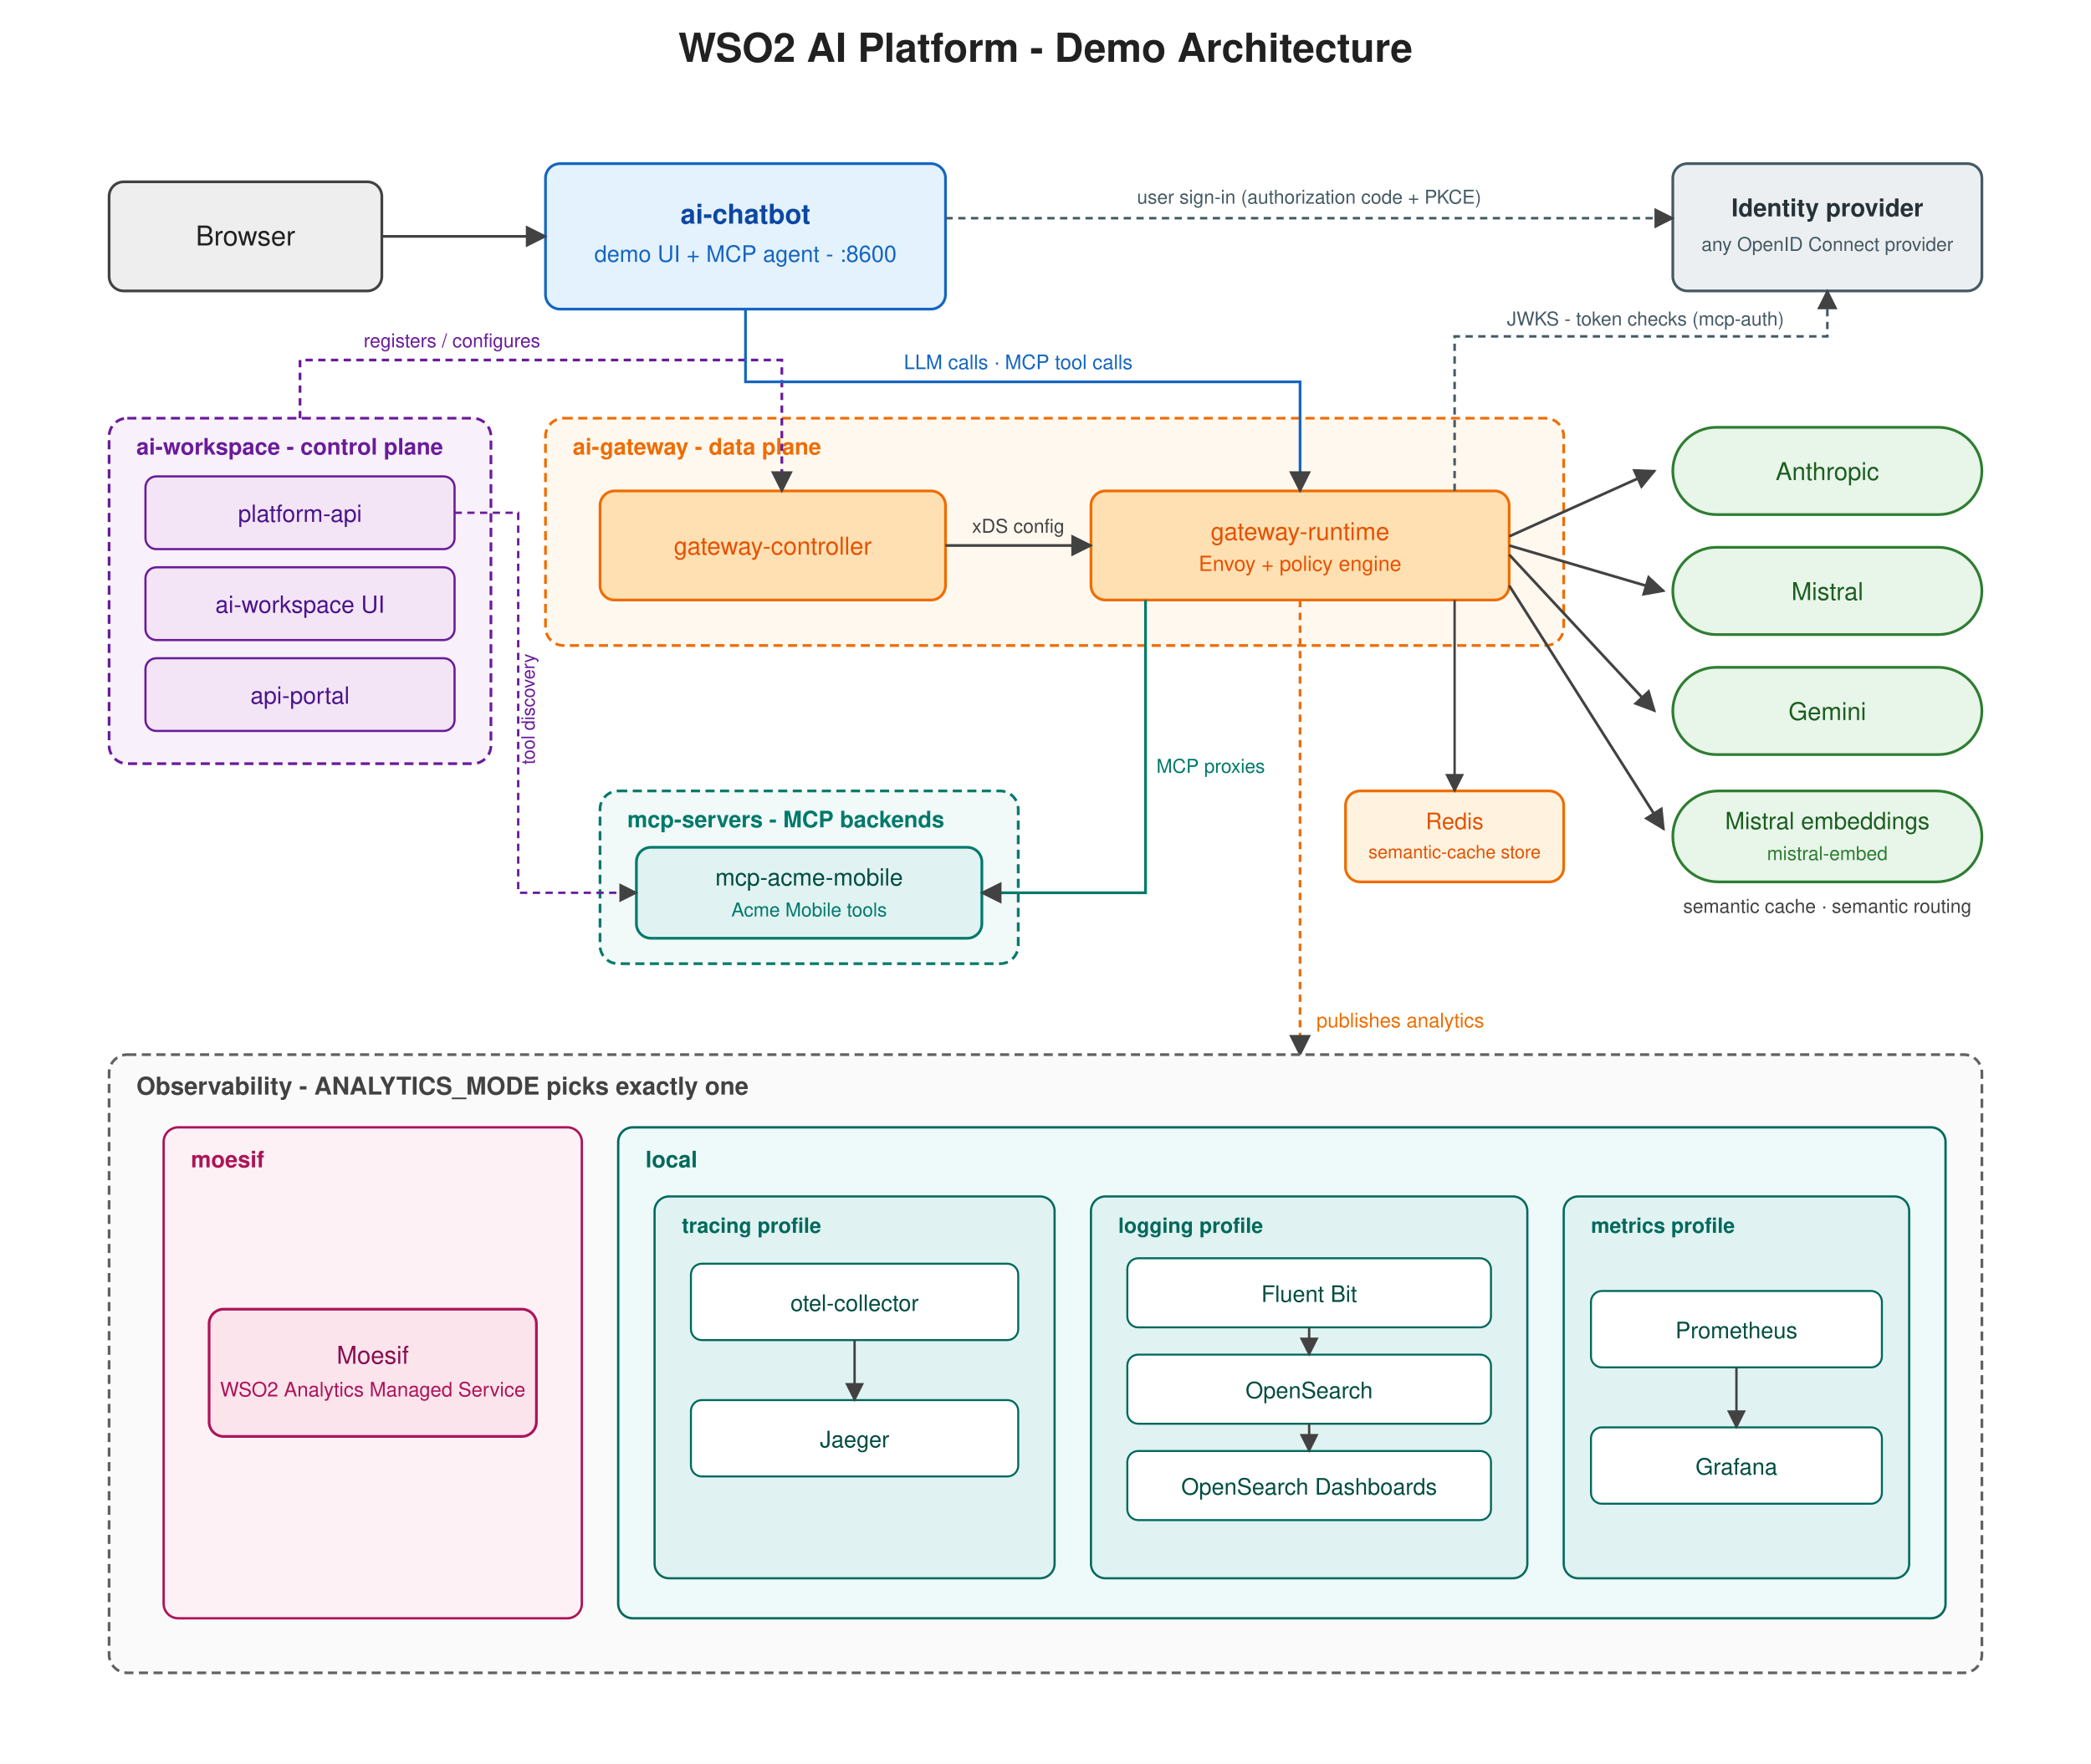
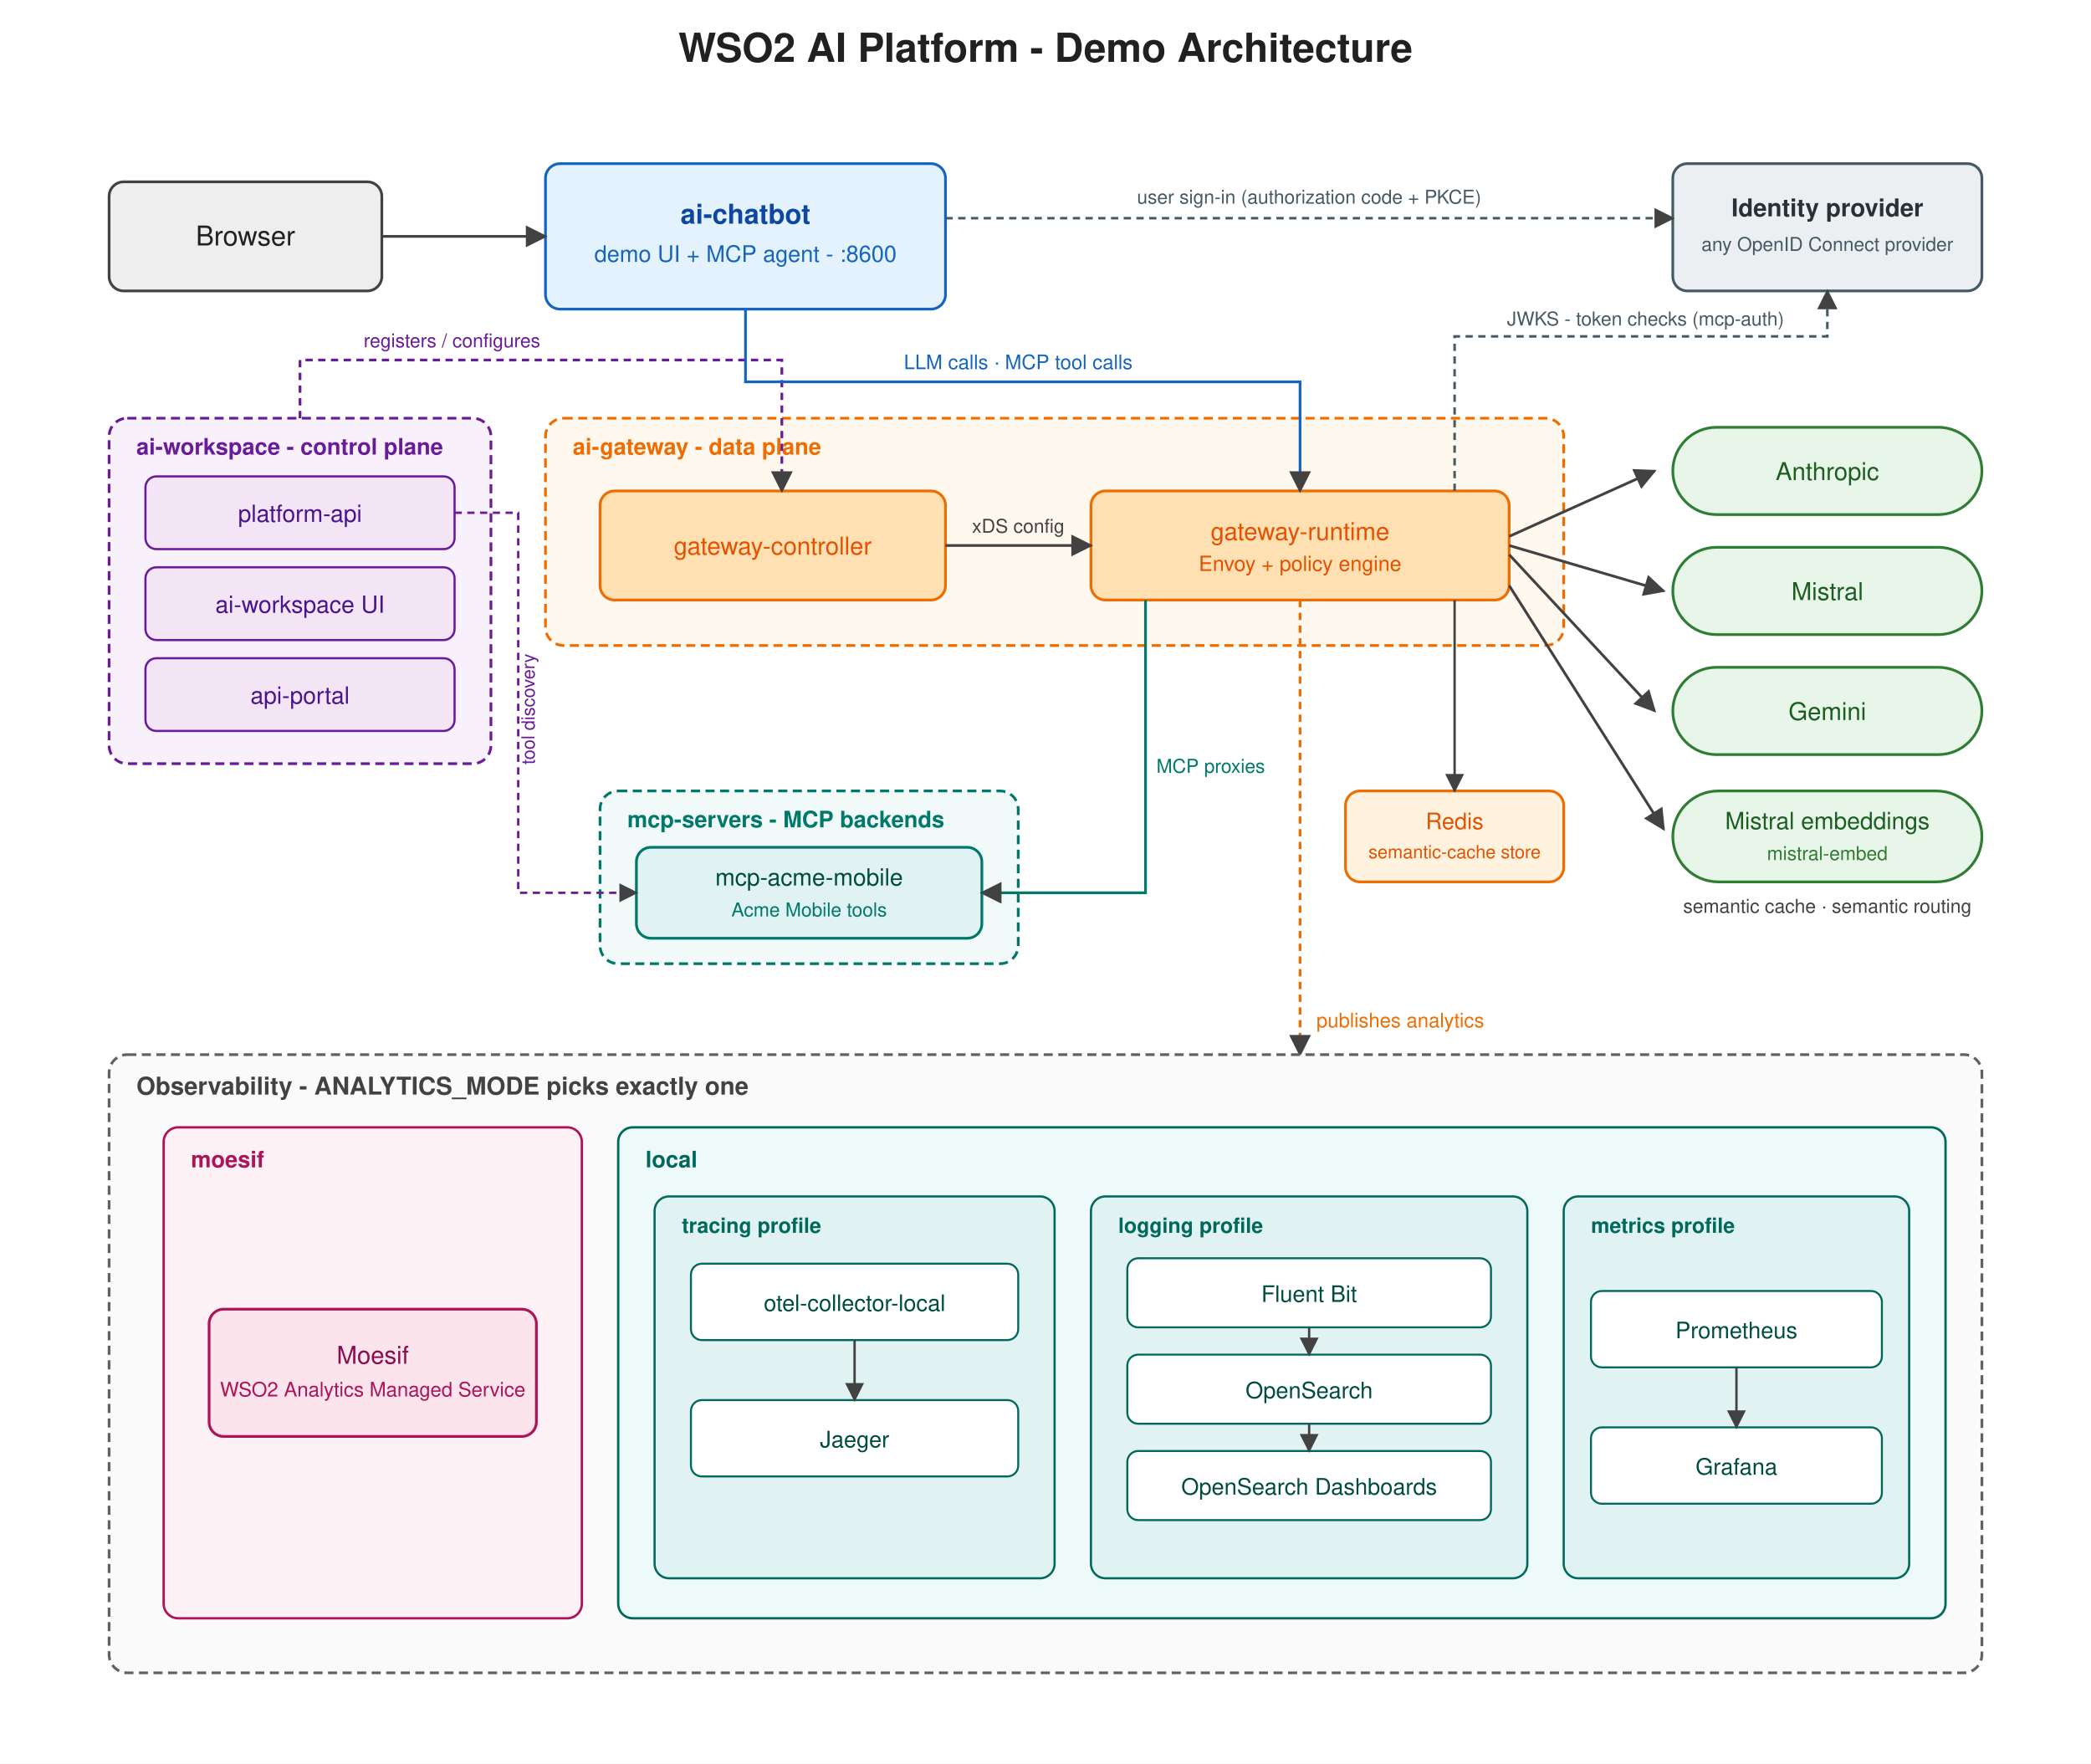
<svg xmlns="http://www.w3.org/2000/svg" viewBox="0 0 1150 970" font-family="Helvetica, Arial, sans-serif">
  <defs>
    <marker id="arrow" viewBox="0 0 10 10" refX="9" refY="5" markerWidth="8" markerHeight="8" orient="auto-start-reverse">
      <path d="M0,0 L10,5 L0,10 z" fill="#424242" />
    </marker>
  </defs>
  <rect x="0" y="0" width="1150" height="970" fill="#ffffff" />
  <text x="575" y="34" text-anchor="middle" font-size="22" font-weight="bold" fill="#212121">WSO2 AI Platform - Demo Architecture</text>
  <rect x="60" y="100" width="150" height="60" rx="8" fill="#eeeeee" stroke="#424242" stroke-width="1.5" />
  <text x="135" y="135" text-anchor="middle" font-size="15" fill="#212121">Browser</text>
  <rect x="300" y="90" width="220" height="80" rx="8" fill="#e3f2fd" stroke="#1565c0" stroke-width="1.5" />
  <text x="410" y="123" text-anchor="middle" font-size="15" font-weight="bold" fill="#0d47a1">ai-chatbot</text>
  <text x="410" y="144" text-anchor="middle" font-size="12.5" fill="#1565c0">demo UI + MCP agent - :8600</text>
  <path d="M210,130 L300,130" stroke="#424242" stroke-width="1.5" fill="none" marker-end="url(#arrow)" />
  <rect x="60" y="230" width="210" height="190" rx="10" fill="#f8f1fb" stroke="#6a1b9a" stroke-width="1.5" stroke-dasharray="5,3" />
  <text x="75" y="250" font-size="12.5" font-weight="bold" fill="#6a1b9a">ai-workspace - control plane</text>
  <rect x="80" y="262" width="170" height="40" rx="6" fill="#f3e5f5" stroke="#6a1b9a" stroke-width="1.2" />
  <text x="165" y="287" text-anchor="middle" font-size="13" fill="#4a148c">platform-api</text>
  <rect x="80" y="312" width="170" height="40" rx="6" fill="#f3e5f5" stroke="#6a1b9a" stroke-width="1.2" />
  <text x="165" y="337" text-anchor="middle" font-size="13" fill="#4a148c">ai-workspace UI</text>
  <rect x="80" y="362" width="170" height="40" rx="6" fill="#f3e5f5" stroke="#6a1b9a" stroke-width="1.2" />
  <text x="165" y="387" text-anchor="middle" font-size="13" fill="#4a148c">api-portal</text>
  <rect x="300" y="230" width="560" height="125" rx="10" fill="#fff8ef" stroke="#ef6c00" stroke-width="1.5" stroke-dasharray="5,3" />
  <text x="315" y="250" font-size="12.5" font-weight="bold" fill="#ef6c00">ai-gateway - data plane</text>
  <rect x="330" y="270" width="190" height="60" rx="8" fill="#ffe0b2" stroke="#ef6c00" stroke-width="1.5" />
  <text x="425" y="305" text-anchor="middle" font-size="13.5" fill="#e65100">gateway-controller</text>
  <rect x="600" y="270" width="230" height="60" rx="8" fill="#ffe0b2" stroke="#ef6c00" stroke-width="1.5" />
  <text x="715" y="297" text-anchor="middle" font-size="13.5" fill="#e65100">gateway-runtime</text>
  <text x="715" y="314" text-anchor="middle" font-size="11.5" fill="#e65100">Envoy + policy engine</text>
  <path d="M520,300 L600,300" stroke="#424242" stroke-width="1.5" fill="none" marker-end="url(#arrow)" />
  <text x="560" y="293" text-anchor="middle" font-size="10.5" fill="#424242">xDS config</text>
  <rect x="740" y="435" width="120" height="50" rx="8" fill="#fff3e0" stroke="#ef6c00" stroke-width="1.5" />
  <text x="800" y="456" text-anchor="middle" font-size="12.5" fill="#e65100">Redis</text>
  <text x="800" y="472" text-anchor="middle" font-size="10" fill="#e65100">semantic-cache store</text>
  <path d="M800,330 L800,435" stroke="#424242" stroke-width="1.3" fill="none" marker-end="url(#arrow)" />
  <rect x="330" y="435" width="230" height="95" rx="10" fill="#f1faf9" stroke="#00796b" stroke-width="1.5" stroke-dasharray="5,3" />
  <text x="345" y="455" font-size="12.5" font-weight="bold" fill="#00796b">mcp-servers - MCP backends</text>
  <rect x="350" y="466" width="190" height="50" rx="8" fill="#e0f2f1" stroke="#00796b" stroke-width="1.5" />
  <text x="445" y="487" text-anchor="middle" font-size="13" fill="#004d40">mcp-acme-mobile</text>
  <text x="445" y="504" text-anchor="middle" font-size="10.5" fill="#00796b">Acme Mobile tools</text>
  <path d="M630,330 L630,491 L540,491" stroke="#00796b" stroke-width="1.5" fill="none" marker-end="url(#arrow)" />
  <text x="636" y="425" font-size="10.5" fill="#00796b">MCP proxies</text>
  <path d="M250,282 L285,282 L285,491 L350,491" stroke="#6a1b9a" stroke-width="1.3" fill="none" stroke-dasharray="4,3" marker-end="url(#arrow)" />
  <text x="294" y="390" text-anchor="middle" font-size="10" fill="#6a1b9a" transform="rotate(-90 294 390)">tool discovery</text>
  <rect x="920" y="90" width="170" height="70" rx="8" fill="#eceff1" stroke="#455a64" stroke-width="1.5" />
  <text x="1005" y="119" text-anchor="middle" font-size="13.5" font-weight="bold" fill="#263238">Identity provider</text>
  <text x="1005" y="138" text-anchor="middle" font-size="10.5" fill="#455a64">any OpenID Connect provider</text>
  <path d="M520,120 L920,120" stroke="#455a64" stroke-width="1.4" fill="none" stroke-dasharray="4,3" marker-end="url(#arrow)" />
  <text x="720" y="112" text-anchor="middle" font-size="10.5" fill="#455a64">user sign-in (authorization code + PKCE)</text>
  <path d="M800,270 L800,185 L1005,185 L1005,160" stroke="#455a64" stroke-width="1.4" fill="none" stroke-dasharray="4,3" marker-end="url(#arrow)" />
  <text x="905" y="179" text-anchor="middle" font-size="10.5" fill="#455a64">JWKS - token checks (mcp-auth)</text>
  <path d="M165,230 L165,198 L430,198 L430,270" stroke="#6a1b9a" stroke-width="1.5" fill="none" stroke-dasharray="4,3" marker-end="url(#arrow)" />
  <text x="200" y="191" font-size="10.5" fill="#6a1b9a">registers / configures</text>
  <path d="M410,170 L410,210 L715,210 L715,270" stroke="#1565c0" stroke-width="1.5" fill="none" marker-end="url(#arrow)" />
  <text x="560" y="203" text-anchor="middle" font-size="11" fill="#1565c0">LLM calls · MCP tool calls</text>
  <rect x="920" y="235" width="170" height="48" rx="24" fill="#e8f5e9" stroke="#2e7d32" stroke-width="1.5" />
  <text x="1005" y="264" text-anchor="middle" font-size="13.5" fill="#1b5e20">Anthropic</text>
  <rect x="920" y="301" width="170" height="48" rx="24" fill="#e8f5e9" stroke="#2e7d32" stroke-width="1.5" />
  <text x="1005" y="330" text-anchor="middle" font-size="13.5" fill="#1b5e20">Mistral</text>
  <rect x="920" y="367" width="170" height="48" rx="24" fill="#e8f5e9" stroke="#2e7d32" stroke-width="1.5" />
  <text x="1005" y="396" text-anchor="middle" font-size="13.5" fill="#1b5e20">Gemini</text>
  <path d="M830,295 L910,259" stroke="#424242" stroke-width="1.5" fill="none" marker-end="url(#arrow)" />
  <path d="M830,300 L915,325" stroke="#424242" stroke-width="1.5" fill="none" marker-end="url(#arrow)" />
  <path d="M830,305 L910,391" stroke="#424242" stroke-width="1.5" fill="none" marker-end="url(#arrow)" />
  <rect x="920" y="435" width="170" height="50" rx="25" fill="#e8f5e9" stroke="#2e7d32" stroke-width="1.5" />
  <text x="1005" y="456" text-anchor="middle" font-size="13" fill="#1b5e20">Mistral embeddings</text>
  <text x="1005" y="473" text-anchor="middle" font-size="10.5" fill="#2e7d32">mistral-embed</text>
  <path d="M830,322 L915,456" stroke="#424242" stroke-width="1.5" fill="none" marker-end="url(#arrow)" />
  <text x="1005" y="502" text-anchor="middle" font-size="10.5" fill="#424242">semantic cache · semantic routing</text>
  <path d="M715,330 L715,580" stroke="#ef6c00" stroke-width="1.5" fill="none" stroke-dasharray="4,3" marker-end="url(#arrow)" />
  <text x="724" y="565" font-size="11" fill="#ef6c00">publishes analytics</text>
  <g transform="translate(0,110)">
    <rect x="60" y="470" width="1030" height="340" rx="10" fill="#fafafa" stroke="#616161" stroke-width="1.5" stroke-dasharray="5,3" />
    <text x="75" y="492" font-size="13.5" font-weight="bold" fill="#424242">Observability - ANALYTICS_MODE picks exactly one</text>
    <rect x="90" y="510" width="230" height="270" rx="8" fill="#fdf1f5" stroke="#ad1457" stroke-width="1.3" />
    <text x="105" y="532" font-size="12.5" font-weight="bold" fill="#ad1457">moesif</text>
    <rect x="115" y="610" width="180" height="70" rx="8" fill="#fce4ec" stroke="#ad1457" stroke-width="1.5" />
    <text x="205" y="640" text-anchor="middle" font-size="13.5" fill="#880e4f">Moesif</text>
    <text x="205" y="658" text-anchor="middle" font-size="11" fill="#ad1457">WSO2 Analytics Managed Service</text>
    <rect x="340" y="510" width="730" height="270" rx="8" fill="#eefaf9" stroke="#00695c" stroke-width="1.3" />
    <text x="355" y="532" font-size="12.5" font-weight="bold" fill="#00695c">local</text>
    <rect x="360" y="548" width="220" height="210" rx="8" fill="#e0f2f1" stroke="#00695c" stroke-width="1.2" />
    <text x="375" y="568" font-size="11.5" font-weight="bold" fill="#00695c">tracing profile</text>
    <rect x="380" y="585" width="180" height="42" rx="6" fill="#ffffff" stroke="#00695c" stroke-width="1.1" />
-     <text x="470" y="611" text-anchor="middle" font-size="12.5" fill="#004d40">otel-collector</text>
+     <text x="470" y="611" text-anchor="middle" font-size="12.5" fill="#004d40">otel-collector-local</text>
    <rect x="380" y="660" width="180" height="42" rx="6" fill="#ffffff" stroke="#00695c" stroke-width="1.1" />
    <text x="470" y="686" text-anchor="middle" font-size="12.5" fill="#004d40">Jaeger</text>
    <path d="M470,627 L470,660" stroke="#424242" stroke-width="1.3" fill="none" marker-end="url(#arrow)" />
    <rect x="600" y="548" width="240" height="210" rx="8" fill="#e0f2f1" stroke="#00695c" stroke-width="1.2" />
    <text x="615" y="568" font-size="11.5" font-weight="bold" fill="#00695c">logging profile</text>
    <rect x="620" y="582" width="200" height="38" rx="6" fill="#ffffff" stroke="#00695c" stroke-width="1.1" />
    <text x="720" y="606" text-anchor="middle" font-size="12.5" fill="#004d40">Fluent Bit</text>
    <rect x="620" y="635" width="200" height="38" rx="6" fill="#ffffff" stroke="#00695c" stroke-width="1.1" />
    <text x="720" y="659" text-anchor="middle" font-size="12.5" fill="#004d40">OpenSearch</text>
    <rect x="620" y="688" width="200" height="38" rx="6" fill="#ffffff" stroke="#00695c" stroke-width="1.1" />
    <text x="720" y="712" text-anchor="middle" font-size="12.5" fill="#004d40">OpenSearch Dashboards</text>
    <path d="M720,620 L720,635" stroke="#424242" stroke-width="1.3" fill="none" marker-end="url(#arrow)" />
    <path d="M720,673 L720,688" stroke="#424242" stroke-width="1.3" fill="none" marker-end="url(#arrow)" />
    <rect x="860" y="548" width="190" height="210" rx="8" fill="#e0f2f1" stroke="#00695c" stroke-width="1.2" />
    <text x="875" y="568" font-size="11.5" font-weight="bold" fill="#00695c">metrics profile</text>
    <rect x="875" y="600" width="160" height="42" rx="6" fill="#ffffff" stroke="#00695c" stroke-width="1.1" />
    <text x="955" y="626" text-anchor="middle" font-size="12.5" fill="#004d40">Prometheus</text>
    <rect x="875" y="675" width="160" height="42" rx="6" fill="#ffffff" stroke="#00695c" stroke-width="1.1" />
    <text x="955" y="701" text-anchor="middle" font-size="12.5" fill="#004d40">Grafana</text>
    <path d="M955,642 L955,675" stroke="#424242" stroke-width="1.3" fill="none" marker-end="url(#arrow)" />
  </g>
</svg>
